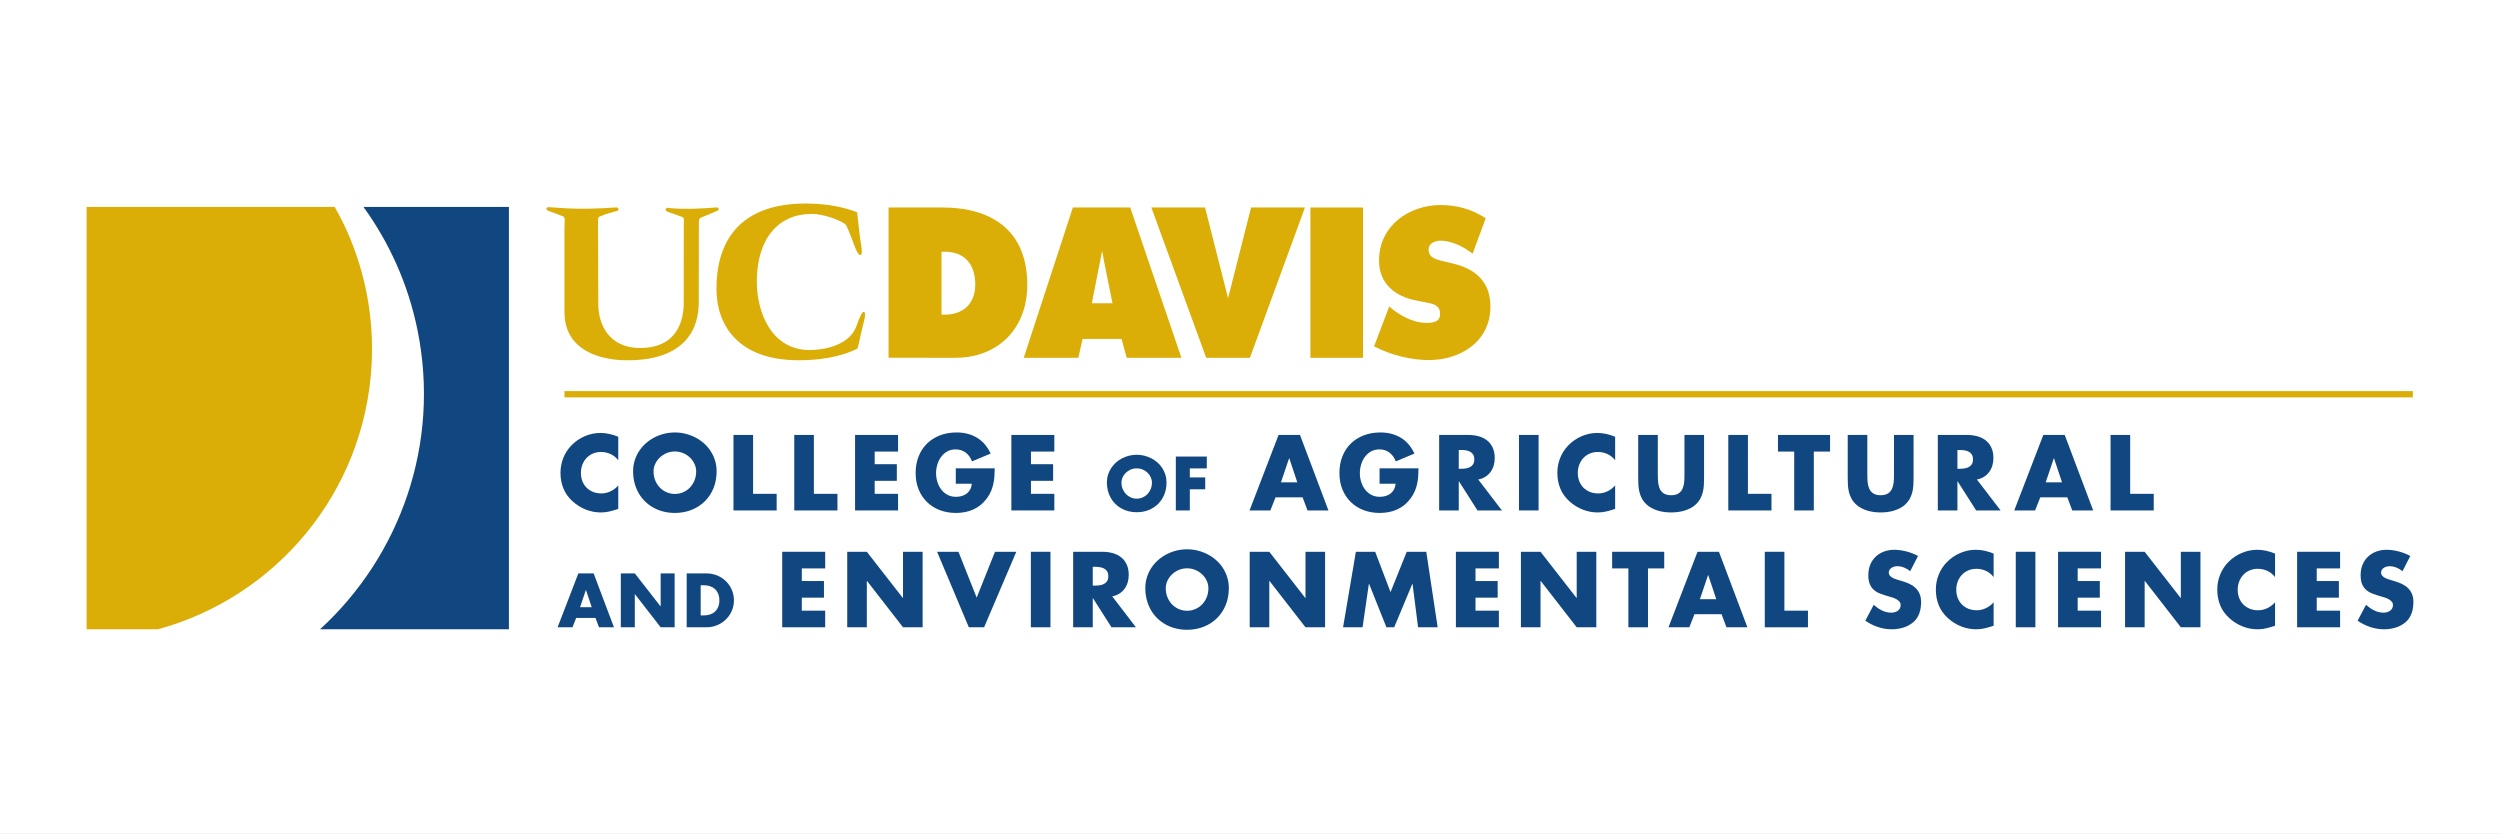
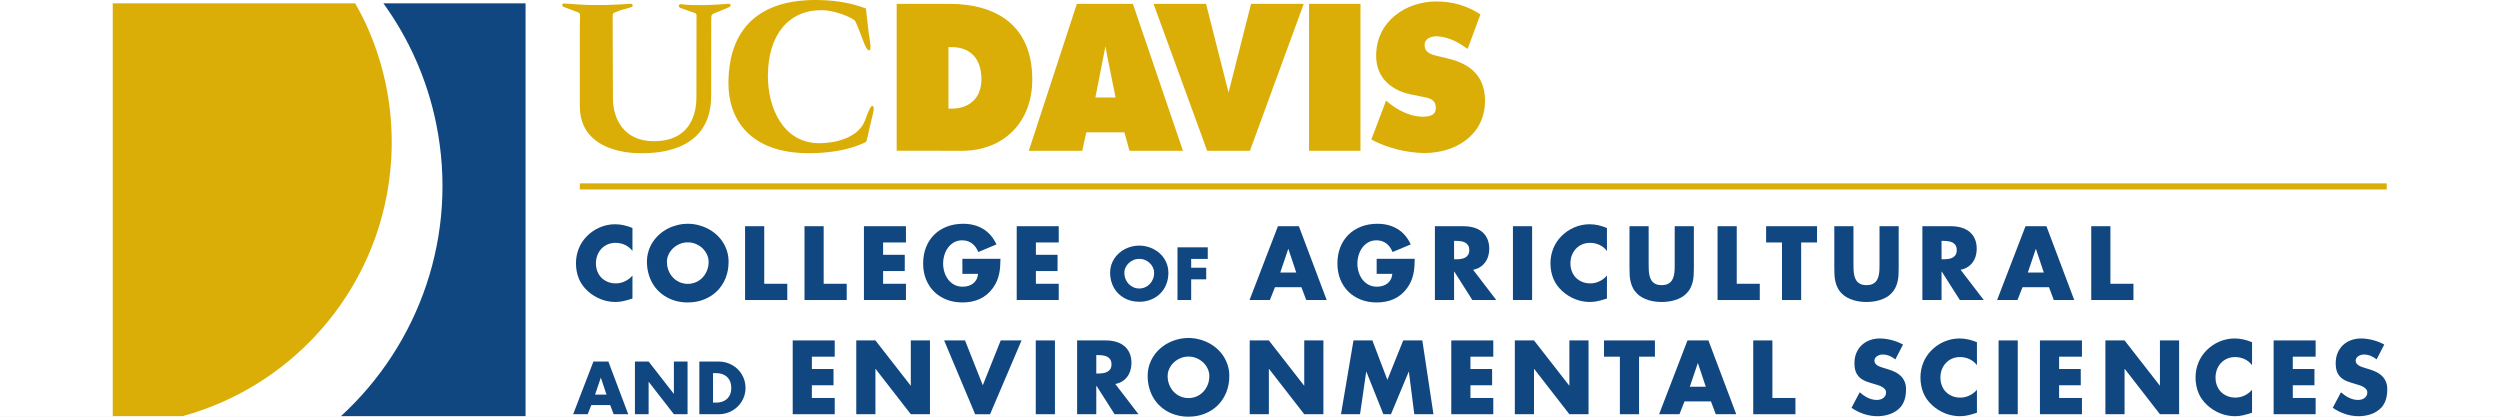
- <svg xmlns="http://www.w3.org/2000/svg" width="600" height="200" viewBox="0 0 158.75 52.917" version="1.1" id="svg5" xml:space="preserve">
+ <svg xmlns="http://www.w3.org/2000/svg" width="600" height="100" viewBox="0 0 158.75 26.458" version="1.1" id="svg5" xml:space="preserve">
  <defs id="defs2" />
  <g id="layer1">
-     <rect style="fill:#ffffff;stroke-width:0.95;stroke-dasharray:1.9, 0.95" id="rect428" width="158.75" height="52.917" x="-6.357829e-07" y="-6.357829e-07" />
-     <g id="g576" transform="matrix(0.03527778,0,0,-0.03527778,5.499095,39.99137)">
+     <rect style="fill:#ffffff;stroke-width:0.672;stroke-dasharray:1.343, 0.672" id="rect428" width="158.75" height="26.458" x="-6.357829e-07" y="-6.357829e-07" />
+     <g id="g576" transform="matrix(0.03448564,0,0,-0.03448564,7.157932,26.45833)">
      <path d="m 512.926,475.973 c 4.773,85.125 -11.188,166.527 -43.278,239.535 -6.875,15.668 -14.769,30.777 -23.089,45.59 L 0,761.098 V 0.969 H 128.645 C 339.629,58.594 499.926,245.57 512.926,475.973" style="fill:#daae06;fill-opacity:1;fill-rule:nonzero;stroke:none" id="path578" />
      <path d="M 498.383,761.105 C 544.707,697.008 578.656,622.484 595.508,539.965 637.395,334.73 564.191,132.816 420.238,0.969 h 339.93 V 761.105 H 498.383" style="fill:#114781;fill-opacity:1;fill-rule:nonzero;stroke:none" id="path580" />
      <path d="m 2317.53,510.293 27.18,71.801 4.7,-4.082 c 16.66,-13.586 39.27,-25.153 60.6,-25.614 19.08,-0.441 28.39,4.645 25.86,20.793 -1.87,12.051 -15.49,14.184 -24.01,15.852 l -18.65,3.727 c -36.3,6.785 -66.83,29.183 -66.83,71.617 0,64.168 55.3,100.144 110.92,100.144 29.21,0 56.04,-7.441 81.11,-23.773 l -23.55,-63.629 c -12.94,9.316 -32.49,22.426 -57.26,23.32 -8.14,0.313 -26.8,-3.976 -20.83,-22.89 2.58,-8.063 14.13,-11.45 21.24,-13.172 l 21.08,-5.086 c 39.31,-9.164 67.78,-31.563 67.78,-77.375 0,-64.504 -55.64,-96.414 -110.89,-96.414 -32.26,0 -69.6,9.176 -98.45,24.781" style="fill:#daae06;fill-opacity:1;fill-rule:nonzero;stroke:none" id="path582" />
      <path d="m 2202.84,760.121 h 94.69 V 489.57 h -94.69 v 270.551" style="fill:#daae06;fill-opacity:1;fill-rule:nonzero;stroke:none" id="path584" />
      <path d="m 2096.06,760.129 h 96.98 L 2093.97,489.57 h -78.69 l -98.75,270.559 h 96.65 l 41.46,-163.274 41.42,163.274" style="fill:#daae06;fill-opacity:1;fill-rule:nonzero;stroke:none" id="path586" />
      <path d="m 1827.95,682.031 v 0 c 1.72,-11.511 18.68,-94.32 18.68,-94.32 H 1809.4 Z M 1686.81,489.566 h 98.39 l 7.49,33.981 h 70.2 l 9.32,-33.981 h 98.45 l -92.15,270.555 H 1775.3 l -88.49,-270.555" style="fill:#daae06;fill-opacity:1;fill-rule:nonzero;stroke:none" id="path588" />
      <path d="m 1443.53,760.129 h 96.99 c 86.57,0 152.69,-39.738 152.69,-139.191 0,-80.122 -53.88,-131.372 -129.58,-131.372 l -120.1,0.153 z m 95.33,-192.879 h 6.35 c 31.21,0 54.37,18.73 54.37,54.039 0,38.012 -20.51,59.215 -54.8,59.215 h -5.92 V 567.25" style="fill:#daae06;fill-opacity:1;fill-rule:nonzero;stroke:none" id="path590" />
      <path d="m 1386.9,751.637 5.06,-44.407 c 1.18,-10.531 7.21,-35.812 -0.25,-32.425 -4.64,2.082 -8.47,13.539 -12.27,23.726 -1.93,5.172 -11.15,29.614 -13.56,31.407 -11.67,8.714 -40.74,18.554 -60.41,18.644 -59.64,0.219 -99.09,-43.781 -99.09,-121.867 0,-56.008 26.8,-123.192 95.01,-123.192 24.44,0 71.24,7.7 83.99,42.461 5.76,15.743 11.02,29.739 14.83,25.477 2.84,-3.094 -0.85,-15.695 -2.55,-22.484 -8.04,-32.223 -8.48,-42 -11.01,-43.247 -30.81,-15.492 -70.34,-20.585 -104.92,-20.585 -110,0 -147.97,64.175 -147.97,128.328 0,111.328 68.39,158.218 174.38,153.422 26.82,-1 53.65,-5.778 78.76,-15.258" style="fill:#daae06;fill-opacity:1;fill-rule:nonzero;stroke:none" id="path592" />
      <path d="m 1062.16,746.703 -17.62,6.145 c -5.89,5.328 1.31,6.812 1.31,6.812 0,0 25.45,-4.726 88.86,0.656 0,0 5.5,-1.101 1.71,-5.57 l -20.82,-8.91 c -13.55,-5.914 -13.55,-2.523 -13.55,-17.375 l -0.12,-137.887 c 0,-107.84 -109.672,-105.422 -131.039,-105.422 -10.188,0 -110.793,0 -110.793,86.567 v 145.972 c 0,25.438 2.73,24.774 -5.727,27.754 l -25.445,9.539 c 0,0 -4.321,6.121 3.371,5.723 20.793,-1.047 50.898,-5.496 121.703,-0.391 0,0 6.172,-1.507 2.109,-5.961 l -21.171,-5.96 c -16.11,-7.223 -13.981,-1.692 -14.411,-18.243 l 0.512,-143.918 c 0,-35.289 18.164,-78.988 75.274,-78.988 77.737,0 78.477,67.258 78.477,82.211 l 0.13,142.559 c 0.83,13.429 -0.87,9.605 -12.76,14.687" style="fill:#daae06;fill-opacity:1;fill-rule:nonzero;stroke:none" id="path594" />
      <path d="M 860.121,418.328 H 4187.25 v 11.301 H 860.121 v -11.301" style="fill:#daae06;fill-opacity:1;fill-rule:nonzero;stroke:none" id="path596" />
      <path d="m 957.008,305.102 c -1.813,2.464 -3.887,4.625 -6.203,6.468 -2.313,1.86 -4.809,3.403 -7.489,4.668 -2.66,1.258 -5.461,2.207 -8.398,2.86 -2.93,0.644 -5.895,0.968 -8.891,0.968 -5.398,0 -10.324,-0.968 -14.797,-2.902 -4.453,-1.93 -8.269,-4.613 -11.429,-8.016 -3.168,-3.402 -5.637,-7.39 -7.403,-11.964 -1.75,-4.579 -2.632,-9.512 -2.632,-14.789 0,-5.403 0.882,-10.36 2.632,-14.875 1.766,-4.52 4.258,-8.415 7.485,-11.665 3.226,-3.253 7.105,-5.812 11.621,-7.656 4.516,-1.844 9.531,-2.765 15.055,-2.765 2.871,0 5.726,0.328 8.574,1 2.851,0.679 5.582,1.648 8.183,2.906 2.618,1.265 5.086,2.777 7.391,4.539 2.32,1.758 4.43,3.754 6.301,5.984 v -42.34 c -2.942,-0.875 -5.688,-1.714 -8.274,-2.511 -2.578,-0.785 -5.101,-1.465 -7.574,-2.02 -2.465,-0.566 -4.933,-1 -7.437,-1.32 -2.493,-0.328 -5.118,-0.488 -7.868,-0.488 -9.511,0 -18.625,1.738 -27.335,5.199 -8.715,3.457 -16.622,8.383 -23.723,14.789 -7.508,6.801 -13.027,14.535 -16.543,23.187 -3.524,8.649 -5.281,18.063 -5.281,28.204 0,9.335 1.711,18.281 5.109,26.851 3.398,8.57 8.395,16.195 14.961,22.883 3.344,3.402 7.012,6.469 11,9.203 3.988,2.723 8.203,5.047 12.633,6.961 4.418,1.894 9.019,3.355 13.773,4.348 4.75,1 9.5,1.5 14.254,1.5 5.699,0 11.188,-0.61 16.457,-1.813 5.285,-1.203 10.57,-2.883 15.848,-5.062 v -42.332" style="fill:#114781;fill-opacity:1;fill-rule:nonzero;stroke:none" id="path598" />
      <path d="m 1058.86,320.953 c -5.28,0 -10.25,-0.988 -14.88,-2.949 -4.63,-1.973 -8.7,-4.609 -12.19,-7.93 -3.48,-3.312 -6.25,-7.136 -8.27,-11.437 -2.02,-4.321 -3.04,-8.824 -3.04,-13.52 0,-5.863 1.02,-11.277 3.04,-16.234 2.02,-4.957 4.79,-9.235 8.27,-12.844 3.49,-3.613 7.56,-6.426 12.19,-8.449 4.63,-2.027 9.6,-3.047 14.88,-3.047 5.27,0 10.25,1.02 14.91,3.047 4.67,2.023 8.74,4.836 12.19,8.449 3.46,3.609 6.21,7.887 8.22,12.844 2.04,4.957 3.06,10.371 3.06,16.234 0,4.696 -1.02,9.199 -3.06,13.52 -2.01,4.301 -4.76,8.125 -8.22,11.437 -3.45,3.321 -7.52,5.957 -12.19,7.93 -4.66,1.961 -9.64,2.949 -14.91,2.949 m 0,34.231 c 6.51,0 12.89,-0.774 19.14,-2.336 6.25,-1.555 12.16,-3.762 17.73,-6.641 5.58,-2.871 10.72,-6.383 15.41,-10.519 4.7,-4.133 8.73,-8.801 12.1,-14 3.38,-5.184 6.02,-10.833 7.93,-16.942 1.9,-6.098 2.86,-12.582 2.86,-19.441 0,-11.035 -1.86,-21.149 -5.59,-30.325 -3.73,-9.187 -8.94,-17.085 -15.63,-23.679 -6.69,-6.61 -14.62,-11.75 -23.81,-15.446 -9.18,-3.691 -19.23,-5.546 -30.14,-5.546 -7.29,0 -14.19,0.828 -20.73,2.504 -6.54,1.667 -12.59,4.066 -18.14,7.175 -5.54,3.102 -10.55,6.887 -15.04,11.313 -4.5,4.429 -8.313,9.429 -11.45,15 -3.133,5.578 -5.555,11.648 -7.25,18.179 -1.703,6.543 -2.562,13.485 -2.562,20.825 0,6.859 0.96,13.343 2.859,19.441 1.91,6.109 4.566,11.758 7.976,16.942 3.399,5.199 7.427,9.867 12.097,14 4.66,4.136 9.79,7.648 15.36,10.519 5.57,2.879 11.48,5.086 17.73,6.641 6.26,1.562 12.63,2.336 19.15,2.336" style="fill:#114781;fill-opacity:1;fill-rule:nonzero;stroke:none" id="path600" />
      <path d="m 1199.66,244.719 h 42.43 v -29.93 h -77.73 v 135.91 h 35.3 v -105.98" style="fill:#114781;fill-opacity:1;fill-rule:nonzero;stroke:none" id="path602" />
      <path d="m 1309.1,244.719 h 42.43 v -29.93 h -77.73 v 135.91 h 35.3 v -105.98" style="fill:#114781;fill-opacity:1;fill-rule:nonzero;stroke:none" id="path604" />
      <path d="m 1418.54,320.77 v -22.704 h 39.86 v -29.937 h -39.86 v -23.41 h 42.07 v -29.914 h -77.37 v 135.894 h 77.37 V 320.77 h -42.07" style="fill:#114781;fill-opacity:1;fill-rule:nonzero;stroke:none" id="path606" />
      <path d="m 1634.66,290.668 c -0.1,-4.93 -0.32,-9.711 -0.61,-14.352 -0.29,-4.632 -0.93,-9.164 -1.9,-13.601 -0.95,-4.414 -2.34,-8.774 -4.13,-13.02 -1.79,-4.257 -4.22,-8.496 -7.26,-12.722 -3.35,-4.633 -7.08,-8.633 -11.17,-12.008 -4.12,-3.379 -8.55,-6.152 -13.31,-8.324 -4.74,-2.161 -9.76,-3.774 -15.03,-4.789 -5.3,-1.032 -10.79,-1.539 -16.47,-1.539 -10.68,0 -20.47,1.722 -29.35,5.179 -8.89,3.469 -16.54,8.352 -22.93,14.653 -6.4,6.32 -11.37,13.871 -14.93,22.675 -3.55,8.801 -5.32,18.543 -5.32,29.227 0,11.035 1.79,21.051 5.37,30.055 3.58,9 8.62,16.691 15.09,23.054 6.48,6.364 14.25,11.293 23.29,14.789 9.03,3.493 19.03,5.246 30.01,5.246 13.97,0 26.2,-3.16 36.7,-9.472 10.51,-6.309 18.69,-15.832 24.56,-28.555 l -33.52,-14 c -1.24,3.227 -2.8,6.156 -4.67,8.801 -1.9,2.648 -4.06,4.922 -6.52,6.828 -2.47,1.906 -5.22,3.363 -8.28,4.395 -3.05,1.027 -6.36,1.535 -9.93,1.535 -5.81,0 -10.94,-1.254 -15.33,-3.782 -4.4,-2.523 -8.08,-5.82 -11.05,-9.89 -2.96,-4.086 -5.19,-8.684 -6.68,-13.785 -1.5,-5.11 -2.25,-10.235 -2.25,-15.407 0,-5.277 0.78,-10.453 2.33,-15.535 1.56,-5.062 3.85,-9.613 6.87,-13.64 3.02,-4.016 6.77,-7.246 11.27,-9.68 4.48,-2.441 9.64,-3.656 15.45,-3.656 3.8,0 7.37,0.496 10.69,1.504 3.31,1 6.21,2.484 8.71,4.441 2.49,1.965 4.53,4.418 6.11,7.359 1.59,2.922 2.56,6.364 2.91,10.282 h -28.86 v 27.734 h 70.14" style="fill:#114781;fill-opacity:1;fill-rule:nonzero;stroke:none" id="path608" />
      <path d="m 1699.86,320.77 v -22.704 h 39.87 v -29.937 h -39.87 v -23.41 h 42.07 v -29.914 h -77.37 v 135.894 h 77.37 V 320.77 h -42.07" style="fill:#114781;fill-opacity:1;fill-rule:nonzero;stroke:none" id="path610" />
      <path d="m 1890.19,290.59 c -3.77,0 -7.31,-0.703 -10.62,-2.106 -3.31,-1.414 -6.22,-3.289 -8.7,-5.668 -2.5,-2.363 -4.47,-5.082 -5.91,-8.16 -1.45,-3.078 -2.16,-6.304 -2.16,-9.636 0,-4.211 0.71,-8.063 2.16,-11.606 1.44,-3.539 3.41,-6.598 5.91,-9.18 2.48,-2.562 5.39,-4.586 8.7,-6.031 3.31,-1.445 6.85,-2.18 10.62,-2.18 3.77,0 7.32,0.735 10.65,2.18 3.34,1.445 6.24,3.469 8.71,6.031 2.47,2.582 4.42,5.641 5.87,9.18 1.44,3.543 2.17,7.395 2.17,11.606 0,3.332 -0.73,6.558 -2.17,9.636 -1.45,3.078 -3.4,5.797 -5.87,8.16 -2.47,2.379 -5.37,4.254 -8.71,5.668 -3.33,1.403 -6.88,2.106 -10.65,2.106 m 0,24.445 c 4.65,0 9.2,-0.555 13.66,-1.668 4.47,-1.117 8.68,-2.683 12.67,-4.75 3.97,-2.039 7.66,-4.539 11,-7.504 3.34,-2.949 6.24,-6.273 8.64,-9.988 2.4,-3.719 4.28,-7.742 5.66,-12.105 1.35,-4.352 2.03,-8.977 2.03,-13.879 0,-7.883 -1.33,-15.106 -3.99,-21.657 -2.66,-6.546 -6.36,-12.195 -11.15,-16.914 -4.77,-4.699 -10.43,-8.386 -17,-11.027 -6.56,-2.637 -13.72,-3.957 -21.52,-3.957 -5.2,0 -10.13,0.586 -14.8,1.793 -4.68,1.195 -8.99,2.894 -12.95,5.137 -3.96,2.207 -7.54,4.898 -10.75,8.054 -3.2,3.176 -5.92,6.746 -8.17,10.727 -2.23,3.973 -3.96,8.308 -5.17,12.969 -1.23,4.679 -1.83,9.632 -1.83,14.875 0,4.902 0.68,9.527 2.06,13.879 1.35,4.363 3.24,8.386 5.67,12.105 2.43,3.715 5.32,7.039 8.64,9.988 3.33,2.965 6.99,5.465 10.97,7.504 3.98,2.067 8.2,3.633 12.66,4.75 4.47,1.113 9.01,1.668 13.67,1.668" style="fill:#114781;fill-opacity:1;fill-rule:nonzero;stroke:none" id="path612" />
      <path d="m 1985.8,290.465 v -16.211 h 27.72 v -21.371 h -27.72 v -38.094 h -25.2 v 97.031 h 55.74 v -21.355 h -30.54" style="fill:#114781;fill-opacity:1;fill-rule:nonzero;stroke:none" id="path614" />
      <path d="m 2164.83,308.707 h -0.34 l -14.62,-43.297 h 29.39 z m -24.73,-70.316 -9.33,-23.586 h -37.49 l 52.28,135.894 h 38.55 l 51.23,-135.894 h -37.67 l -8.89,23.586 h -48.68" style="fill:#114781;fill-opacity:1;fill-rule:nonzero;stroke:none" id="path616" />
      <path d="m 2397.48,290.668 c -0.12,-4.93 -0.33,-9.711 -0.61,-14.352 -0.3,-4.632 -0.93,-9.164 -1.9,-13.601 -0.96,-4.414 -2.35,-8.774 -4.13,-13.02 -1.8,-4.257 -4.22,-8.496 -7.27,-12.722 -3.34,-4.633 -7.07,-8.633 -11.17,-12.008 -4.11,-3.379 -8.54,-6.152 -13.3,-8.324 -4.74,-2.161 -9.76,-3.774 -15.04,-4.789 -5.3,-1.032 -10.78,-1.539 -16.46,-1.539 -10.69,0 -20.48,1.722 -29.36,5.179 -8.9,3.469 -16.54,8.352 -22.93,14.653 -6.39,6.32 -11.36,13.871 -14.91,22.675 -3.57,8.801 -5.33,18.543 -5.33,29.227 0,11.035 1.79,21.051 5.36,30.055 3.59,9 8.62,16.691 15.1,23.054 6.49,6.364 14.25,11.293 23.28,14.789 9.05,3.493 19.05,5.246 30.02,5.246 13.97,0 26.19,-3.16 36.69,-9.472 10.51,-6.309 18.69,-15.832 24.57,-28.555 l -33.53,-14 c -1.24,3.227 -2.8,6.156 -4.67,8.801 -1.88,2.648 -4.04,4.922 -6.52,6.828 -2.46,1.906 -5.21,3.363 -8.27,4.395 -3.06,1.027 -6.36,1.535 -9.95,1.535 -5.81,0 -10.9,-1.254 -15.32,-3.782 -4.39,-2.523 -8.07,-5.82 -11.03,-9.89 -2.97,-4.086 -5.2,-8.684 -6.69,-13.785 -1.5,-5.11 -2.25,-10.235 -2.25,-15.407 0,-5.277 0.77,-10.453 2.32,-15.535 1.57,-5.062 3.85,-9.613 6.88,-13.64 3.02,-4.016 6.78,-7.246 11.26,-9.68 4.49,-2.441 9.64,-3.656 15.45,-3.656 3.81,0 7.37,0.496 10.69,1.504 3.31,1 6.22,2.484 8.72,4.441 2.49,1.965 4.53,4.418 6.11,7.359 1.59,2.922 2.56,6.364 2.91,10.282 h -28.86 v 27.734 h 70.14" style="fill:#114781;fill-opacity:1;fill-rule:nonzero;stroke:none" id="path618" />
      <path d="m 2469.89,289.781 h 3.42 c 2.88,0 5.79,0.196 8.72,0.574 2.94,0.383 5.57,1.176 7.93,2.379 2.34,1.211 4.24,2.907 5.71,5.11 1.46,2.191 2.2,5.14 2.2,8.844 0,3.695 -0.74,6.656 -2.2,8.886 -1.47,2.235 -3.37,3.953 -5.71,5.156 -2.36,1.204 -4.99,1.989 -7.93,2.375 -2.93,0.379 -5.84,0.563 -8.72,0.563 h -3.42 z m 77.71,-74.992 h -44.01 l -33.26,52.281 h -0.44 v -52.281 h -35.3 v 135.91 h 52.81 c 6.69,0 12.92,-0.82 18.7,-2.472 5.78,-1.645 10.79,-4.161 15.01,-7.575 4.23,-3.394 7.54,-7.726 9.94,-12.968 2.41,-5.25 3.61,-11.512 3.61,-18.789 0,-4.707 -0.64,-9.168 -1.93,-13.43 -1.3,-4.266 -3.21,-8.082 -5.73,-11.481 -2.52,-3.414 -5.63,-6.285 -9.33,-8.636 -3.69,-2.348 -7.95,-3.961 -12.75,-4.84 l 42.68,-55.719" style="fill:#114781;fill-opacity:1;fill-rule:nonzero;stroke:none" id="path620" />
      <path d="m 2613.58,214.805 h -35.3 v 135.894 h 35.3 V 214.805" style="fill:#114781;fill-opacity:1;fill-rule:nonzero;stroke:none" id="path622" />
      <path d="m 2751.39,305.102 c -1.82,2.464 -3.89,4.625 -6.21,6.468 -2.31,1.86 -4.81,3.403 -7.49,4.668 -2.66,1.258 -5.46,2.207 -8.4,2.86 -2.93,0.644 -5.89,0.968 -8.88,0.968 -5.4,0 -10.34,-0.968 -14.8,-2.902 -4.46,-1.93 -8.28,-4.613 -11.43,-8.016 -3.18,-3.402 -5.64,-7.39 -7.4,-11.964 -1.76,-4.579 -2.63,-9.512 -2.63,-14.789 0,-5.403 0.87,-10.36 2.63,-14.875 1.76,-4.52 4.25,-8.415 7.47,-11.665 3.24,-3.253 7.11,-5.812 11.62,-7.656 4.54,-1.844 9.54,-2.765 15.06,-2.765 2.87,0 5.74,0.328 8.58,1 2.85,0.679 5.57,1.648 8.18,2.906 2.62,1.265 5.09,2.777 7.4,4.539 2.31,1.758 4.42,3.754 6.3,5.984 v -42.34 c -2.94,-0.875 -5.69,-1.714 -8.28,-2.511 -2.58,-0.785 -5.11,-1.465 -7.57,-2.02 -2.47,-0.566 -4.94,-1 -7.44,-1.32 -2.49,-0.328 -5.12,-0.488 -7.87,-0.488 -9.5,0 -18.62,1.738 -27.33,5.199 -8.72,3.457 -16.63,8.383 -23.72,14.789 -7.51,6.801 -13.03,14.535 -16.55,23.187 -3.52,8.649 -5.28,18.063 -5.28,28.204 0,9.335 1.7,18.281 5.11,26.851 3.39,8.57 8.39,16.195 14.96,22.883 3.34,3.402 7.01,6.469 10.99,9.203 4,2.723 8.21,5.047 12.64,6.961 4.44,1.894 9.01,3.355 13.77,4.348 4.76,1 9.5,1.5 14.27,1.5 5.69,0 11.17,-0.61 16.45,-1.813 5.28,-1.203 10.57,-2.883 15.85,-5.062 v -42.332" style="fill:#114781;fill-opacity:1;fill-rule:nonzero;stroke:none" id="path624" />
      <path d="m 2911.44,350.699 v -76.398 c 0,-4.403 -0.1,-8.75 -0.31,-13.028 -0.2,-4.293 -0.77,-8.46 -1.71,-12.55 -0.94,-4.075 -2.36,-8.016 -4.28,-11.797 -1.9,-3.781 -4.52,-7.317 -7.87,-10.594 -2.82,-2.82 -6.01,-5.184 -9.59,-7.09 -3.58,-1.914 -7.34,-3.461 -11.27,-4.664 -3.94,-1.203 -7.97,-2.074 -12.12,-2.605 -4.12,-0.52 -8.16,-0.782 -12.09,-0.782 -3.99,0 -8.05,0.262 -12.19,0.782 -4.14,0.531 -8.15,1.402 -12.07,2.605 -3.89,1.203 -7.63,2.75 -11.21,4.664 -3.57,1.906 -6.78,4.27 -9.6,7.09 -3.39,3.277 -6.05,6.813 -7.95,10.594 -1.92,3.781 -3.33,7.722 -4.27,11.797 -0.94,4.09 -1.53,8.257 -1.71,12.55 -0.22,4.278 -0.32,8.625 -0.32,13.028 v 76.398 h 35.3 v -71.558 c 0,-2.93 0.07,-5.911 0.22,-8.887 0.13,-3.008 0.46,-5.856 0.96,-8.594 0.5,-2.715 1.26,-5.281 2.29,-7.652 1.03,-2.383 2.43,-4.442 4.22,-6.199 1.8,-1.762 4.01,-3.145 6.64,-4.149 2.65,-0.992 5.87,-1.488 9.69,-1.488 3.76,0 6.97,0.496 9.64,1.488 2.67,1.004 4.89,2.387 6.65,4.149 1.76,1.757 3.15,3.816 4.17,6.199 1.04,2.371 1.82,4.937 2.34,7.652 0.52,2.738 0.85,5.586 0.96,8.594 0.12,2.976 0.19,5.957 0.19,8.887 v 71.558 h 35.29" style="fill:#114781;fill-opacity:1;fill-rule:nonzero;stroke:none" id="path626" />
      <path d="m 2990.37,244.719 h 42.42 v -29.93 h -77.73 v 135.91 h 35.31 v -105.98" style="fill:#114781;fill-opacity:1;fill-rule:nonzero;stroke:none" id="path628" />
      <path d="m 3108.99,214.789 h -35.29 v 105.973 h -29.22 v 29.937 h 93.75 v -29.937 h -29.24 V 214.789" style="fill:#114781;fill-opacity:1;fill-rule:nonzero;stroke:none" id="path630" />
      <path d="m 3288.57,350.699 v -76.398 c 0,-4.403 -0.1,-8.75 -0.31,-13.028 -0.2,-4.293 -0.77,-8.46 -1.7,-12.55 -0.95,-4.075 -2.37,-8.016 -4.28,-11.797 -1.91,-3.781 -4.52,-7.317 -7.86,-10.594 -2.83,-2.82 -6.04,-5.184 -9.6,-7.09 -3.59,-1.914 -7.35,-3.461 -11.28,-4.664 -3.94,-1.203 -7.96,-2.074 -12.11,-2.605 -4.12,-0.52 -8.17,-0.782 -12.09,-0.782 -3.98,0 -8.06,0.262 -12.2,0.782 -4.14,0.531 -8.15,1.402 -12.05,2.605 -3.9,1.203 -7.64,2.75 -11.22,4.664 -3.58,1.906 -6.77,4.27 -9.59,7.09 -3.41,3.277 -6.07,6.813 -7.97,10.594 -1.91,3.781 -3.34,7.722 -4.27,11.797 -0.94,4.09 -1.52,8.257 -1.71,12.55 -0.22,4.278 -0.32,8.625 -0.32,13.028 v 76.398 h 35.3 v -71.558 c 0,-2.93 0.07,-5.911 0.22,-8.887 0.14,-3.008 0.47,-5.856 0.97,-8.594 0.5,-2.715 1.25,-5.281 2.29,-7.652 1.03,-2.383 2.43,-4.442 4.21,-6.199 1.8,-1.762 4.02,-3.145 6.65,-4.149 2.64,-0.992 5.87,-1.488 9.69,-1.488 3.75,0 6.97,0.496 9.64,1.488 2.67,1.004 4.88,2.387 6.65,4.149 1.76,1.757 3.13,3.816 4.18,6.199 1.03,2.371 1.8,4.937 2.31,7.652 0.54,2.738 0.86,5.586 0.98,8.594 0.12,2.976 0.18,5.957 0.18,8.887 v 71.558 h 35.29" style="fill:#114781;fill-opacity:1;fill-rule:nonzero;stroke:none" id="path632" />
      <path d="m 3367.5,289.781 h 3.42 c 2.88,0 5.79,0.196 8.71,0.574 2.94,0.383 5.59,1.176 7.94,2.379 2.35,1.211 4.25,2.907 5.73,5.11 1.46,2.191 2.18,5.14 2.18,8.844 0,3.695 -0.72,6.656 -2.18,8.886 -1.48,2.235 -3.38,3.953 -5.73,5.156 -2.35,1.204 -5,1.989 -7.94,2.375 -2.92,0.379 -5.83,0.563 -8.71,0.563 h -3.42 z m 77.72,-74.992 h -44.02 l -33.26,52.281 h -0.44 v -52.281 h -35.3 v 135.91 h 52.81 c 6.68,0 12.92,-0.82 18.71,-2.472 5.78,-1.645 10.79,-4.161 15.01,-7.575 4.21,-3.394 7.53,-7.726 9.94,-12.968 2.4,-5.25 3.6,-11.512 3.6,-18.789 0,-4.707 -0.64,-9.168 -1.93,-13.43 -1.29,-4.266 -3.2,-8.082 -5.72,-11.481 -2.52,-3.414 -5.63,-6.285 -9.33,-8.636 -3.69,-2.348 -7.95,-3.961 -12.76,-4.84 l 42.69,-55.719" style="fill:#114781;fill-opacity:1;fill-rule:nonzero;stroke:none" id="path634" />
      <path d="m 3541.34,308.707 h -0.33 l -14.63,-43.297 h 29.4 z m -24.72,-70.316 -9.32,-23.586 h -37.51 l 52.3,135.894 h 38.54 l 51.22,-135.894 h -37.67 l -8.88,23.586 h -48.68" style="fill:#114781;fill-opacity:1;fill-rule:nonzero;stroke:none" id="path636" />
      <path d="m 3678.44,244.719 h 42.42 v -29.93 h -77.72 v 135.91 h 35.3 v -105.98" style="fill:#114781;fill-opacity:1;fill-rule:nonzero;stroke:none" id="path638" />
      <path d="m 898.898,71.543 h -0.253 l -10.43,-30.918 h 20.996 z M 881.234,21.328 874.574,4.492 h -26.777 l 37.34,97.031 h 27.519 L 949.234,4.492 h -26.898 l -6.344,16.836 h -34.758" style="fill:#114781;fill-opacity:1;fill-rule:nonzero;stroke:none" id="path640" />
      <path d="m 961.566,101.523 h 25.204 l 46.25,-59.328 h 0.27 v 59.328 h 25.18 V 4.492 h -25.18 l -46.2,59.453 h -0.32 V 4.492 H 961.566 V 101.523" style="fill:#114781;fill-opacity:1;fill-rule:nonzero;stroke:none" id="path642" />
      <path d="m 1105.35,25.852 h 5.73 c 3.76,0 7.34,0.527 10.71,1.57 3.37,1.047 6.33,2.695 8.86,4.914 2.54,2.207 4.56,5.039 6.06,8.445 1.51,3.418 2.26,7.488 2.26,12.226 0,4.356 -0.68,8.23 -2.04,11.602 -1.36,3.359 -3.26,6.199 -5.71,8.496 -2.46,2.316 -5.37,4.062 -8.74,5.254 -3.37,1.199 -7.09,1.809 -11.16,1.809 h -5.97 z m -25.19,75.671 h 35.76 c 4.48,0 8.82,-0.566 13.01,-1.687 4.19,-1.137 8.11,-2.746 11.78,-4.816 3.67,-2.07 7,-4.582 10.02,-7.508 3.02,-2.941 5.59,-6.211 7.74,-9.809 2.12,-3.609 3.79,-7.488 4.99,-11.656 1.2,-4.16 1.78,-8.508 1.78,-13.039 0,-4.531 -0.58,-8.875 -1.78,-13.047 -1.2,-4.16 -2.88,-8.059 -5.03,-11.652 -2.16,-3.602 -4.75,-6.875 -7.77,-9.801 -3.01,-2.934 -6.34,-5.434 -9.98,-7.512 -3.65,-2.07 -7.56,-3.672 -11.75,-4.805 -4.19,-1.133 -8.53,-1.699 -13.01,-1.699 h -35.76 V 101.523" style="fill:#114781;fill-opacity:1;fill-rule:nonzero;stroke:none" id="path644" />
      <path d="M 1287.38,110.465 V 87.754 h 39.87 V 57.82 h -39.87 V 34.414 h 42.07 V 4.504 h -77.36 V 140.395 h 77.36 v -29.93 h -42.07" style="fill:#114781;fill-opacity:1;fill-rule:nonzero;stroke:none" id="path646" />
      <path d="m 1369.12,140.391 h 35.29 l 64.77,-83.086 h 0.36 v 83.086 h 35.3 V 4.492 h -35.3 l -64.69,83.262 h -0.44 V 4.492 h -35.29 V 140.391" style="fill:#114781;fill-opacity:1;fill-rule:nonzero;stroke:none" id="path648" />
      <path d="m 1602.11,57.82 33,82.575 h 38.38 l -58,-135.915 h -27.47 L 1530.89,140.395 h 38.48 l 32.74,-82.575" style="fill:#114781;fill-opacity:1;fill-rule:nonzero;stroke:none" id="path650" />
      <path d="m 1734.95,4.504 h -35.3 V 140.395 h 35.3 V 4.504" style="fill:#114781;fill-opacity:1;fill-rule:nonzero;stroke:none" id="path652" />
      <path d="m 1811.08,79.473 h 3.43 c 2.88,0 5.78,0.195 8.71,0.578 2.94,0.387 5.57,1.18 7.93,2.383 2.33,1.199 4.25,2.898 5.71,5.094 1.48,2.219 2.21,5.156 2.21,8.859 0,3.691 -0.73,6.648 -2.21,8.886 -1.46,2.223 -3.38,3.946 -5.71,5.153 -2.36,1.199 -4.99,1.992 -7.93,2.367 -2.93,0.391 -5.83,0.586 -8.71,0.586 h -3.43 z m 77.71,-74.981 h -44.01 l -33.27,52.273 h -0.43 V 4.492 h -35.3 V 140.391 h 52.81 c 6.69,0 12.93,-0.825 18.7,-2.465 5.79,-1.641 10.79,-4.172 15.01,-7.571 4.23,-3.406 7.53,-7.726 9.94,-12.976 2.4,-5.254 3.61,-11.52 3.61,-18.793 0,-4.699 -0.64,-9.172 -1.93,-13.43 -1.29,-4.258 -3.2,-8.078 -5.73,-11.473 -2.52,-3.41 -5.63,-6.293 -9.33,-8.645 -3.69,-2.336 -7.95,-3.953 -12.75,-4.836 l 42.68,-55.711" style="fill:#114781;fill-opacity:1;fill-rule:nonzero;stroke:none" id="path654" />
      <path d="m 1980.85,110.648 c -5.29,0 -10.24,-0.992 -14.88,-2.953 -4.64,-1.972 -8.7,-4.609 -12.2,-7.929 -3.48,-3.312 -6.25,-7.129 -8.26,-11.438 -2.03,-4.312 -3.04,-8.816 -3.04,-13.516 0,-5.859 1.01,-11.266 3.04,-16.238 2.01,-4.949 4.78,-9.226 8.26,-12.851 3.5,-3.613 7.56,-6.406 12.2,-8.438 4.64,-2.031 9.59,-3.047 14.88,-3.047 5.27,0 10.25,1.016 14.92,3.047 4.66,2.031 8.72,4.824 12.18,8.438 3.48,3.625 6.21,7.902 8.24,12.851 2.02,4.973 3.03,10.379 3.03,16.238 0,4.699 -1.01,9.203 -3.03,13.516 -2.03,4.309 -4.76,8.125 -8.24,11.438 -3.46,3.32 -7.52,5.957 -12.18,7.929 -4.67,1.961 -9.65,2.953 -14.92,2.953 m 0,34.239 c 6.51,0 12.9,-0.785 19.14,-2.344 6.25,-1.551 12.16,-3.77 17.73,-6.648 5.58,-2.872 10.71,-6.375 15.4,-10.512 4.7,-4.145 8.74,-8.797 12.11,-13.996 3.38,-5.188 6.02,-10.828 7.93,-16.946 1.9,-6.102 2.86,-12.578 2.86,-19.441 0,-11.047 -1.87,-21.145 -5.59,-30.32 -3.74,-9.191 -8.94,-17.082 -15.62,-23.684 C 2028.11,14.387 2020.17,9.25 2010.99,5.547 2001.8,1.855 1991.76,0 1980.85,0 c -7.28,0 -14.19,0.828 -20.74,2.52 -6.53,1.66 -12.59,4.051 -18.13,7.168 -5.54,3.106 -10.56,6.875 -15.04,11.309 -4.49,4.434 -8.31,9.434 -11.45,15 -3.13,5.574 -5.55,11.641 -7.25,18.184 -1.71,6.535 -2.56,13.477 -2.56,20.82 0,6.863 0.96,13.34 2.85,19.441 1.91,6.118 4.57,11.758 7.98,16.946 3.4,5.199 7.43,9.851 12.09,13.996 4.67,4.137 9.79,7.64 15.36,10.512 5.58,2.878 11.49,5.097 17.74,6.648 6.25,1.559 12.63,2.344 19.15,2.344" style="fill:#114781;fill-opacity:1;fill-rule:nonzero;stroke:none" id="path656" />
      <path d="m 2093.56,140.391 h 35.3 l 64.78,-83.086 h 0.35 v 83.086 h 35.29 V 4.492 h -35.29 L 2129.3,87.754 h -0.44 V 4.492 h -35.3 V 140.391" style="fill:#114781;fill-opacity:1;fill-rule:nonzero;stroke:none" id="path658" />
      <path d="m 2284.68,140.391 h 34.77 l 27.64,-72.618 29.13,72.618 h 35.21 L 2431.94,4.492 h -35.29 l -9.96,78.25 h -0.35 L 2353.69,4.492 h -14 l -31.25,78.25 h -0.34 L 2296.74,4.492 h -35.1 l 23.04,135.899" style="fill:#114781;fill-opacity:1;fill-rule:nonzero;stroke:none" id="path660" />
      <path d="M 2500.04,110.465 V 87.754 h 39.88 V 57.82 h -39.88 V 34.414 h 42.06 V 4.504 h -77.36 V 140.395 h 77.36 v -29.93 h -42.06" style="fill:#114781;fill-opacity:1;fill-rule:nonzero;stroke:none" id="path662" />
      <path d="m 2581.77,140.391 h 35.31 l 64.77,-83.086 h 0.34 v 83.086 h 35.31 V 4.492 h -35.31 l -64.68,83.262 h -0.43 V 4.492 h -35.31 V 140.391" style="fill:#114781;fill-opacity:1;fill-rule:nonzero;stroke:none" id="path664" />
      <path d="m 2810.5,4.492 h -35.29 V 110.461 h -29.23 v 29.93 h 93.75 v -29.93 H 2810.5 V 4.492" style="fill:#114781;fill-opacity:1;fill-rule:nonzero;stroke:none" id="path666" />
      <path d="m 2918.95,98.406 h -0.35 l -14.61,-43.301 h 29.39 z m -24.74,-70.32 -9.32,-23.594 h -37.5 l 52.29,135.899 h 38.55 L 2989.46,4.492 h -37.68 l -8.88,23.594 h -48.69" style="fill:#114781;fill-opacity:1;fill-rule:nonzero;stroke:none" id="path668" />
      <path d="m 3056.03,34.414 h 42.43 V 4.48 h -77.73 V 140.395 h 35.3 V 34.414" style="fill:#114781;fill-opacity:1;fill-rule:nonzero;stroke:none" id="path670" />
      <path d="m 3282.47,105.449 c -3.29,2.696 -6.93,4.867 -10.91,6.516 -4.01,1.644 -8.17,2.465 -12.51,2.465 -1.65,0 -3.34,-0.246 -5.11,-0.703 -1.75,-0.481 -3.39,-1.188 -4.87,-2.122 -1.51,-0.941 -2.75,-2.125 -3.71,-3.562 -0.96,-1.441 -1.45,-3.094 -1.45,-4.969 0,-1.988 0.53,-3.711 1.59,-5.105 1.05,-1.406 2.38,-2.609 3.96,-3.613 1.58,-0.988 3.28,-1.836 5.1,-2.508 1.81,-0.676 3.5,-1.25 5.03,-1.711 l 8.96,-2.734 c 4.76,-1.418 9.17,-3.086 13.25,-5.059 4.07,-1.961 7.63,-4.414 10.61,-7.356 3,-2.93 5.35,-6.402 7.1,-10.43 1.71,-4.012 2.59,-8.789 2.59,-14.293 0,-3.34 -0.22,-6.711 -0.66,-10.082 -0.44,-3.375 -1.21,-6.637 -2.29,-9.812 -1.09,-3.176 -2.54,-6.184 -4.36,-9.031 -1.82,-2.844 -4.09,-5.402 -6.79,-7.688 -5.33,-4.531 -11.35,-7.785 -18.08,-9.773 -6.72,-2.004 -13.55,-3 -20.46,-3 -8.57,0 -16.94,1.367 -25.08,4.102 -8.16,2.723 -15.73,6.523 -22.7,11.387 l 15.12,28.535 c 2.24,-1.965 4.56,-3.769 6.96,-5.469 2.4,-1.699 4.93,-3.195 7.55,-4.492 2.67,-1.281 5.37,-2.305 8.2,-3.027 2.81,-0.731 5.72,-1.113 8.72,-1.113 2.05,0 4.11,0.273 6.16,0.793 2.04,0.535 3.89,1.355 5.49,2.469 1.63,1.121 2.94,2.539 3.93,4.266 1,1.738 1.49,3.801 1.49,6.203 0,2.473 -0.76,4.562 -2.29,6.25 -1.52,1.707 -3.39,3.164 -5.6,4.375 -2.19,1.191 -4.51,2.18 -6.98,2.941 -2.47,0.75 -4.64,1.406 -6.52,1.93 -5.57,1.594 -10.62,3.242 -15.14,4.934 -4.51,1.711 -8.36,3.945 -11.57,6.727 -3.2,2.785 -5.68,6.301 -7.43,10.52 -1.77,4.227 -2.66,9.629 -2.66,16.211 0,6.855 1.16,13.105 3.47,18.746 2.34,5.625 5.59,10.43 9.74,14.383 4.17,3.957 9.11,7.023 14.83,9.199 5.73,2.168 11.99,3.254 18.79,3.254 3.41,0 6.98,-0.266 10.74,-0.793 3.75,-0.527 7.48,-1.277 11.18,-2.238 3.7,-0.969 7.31,-2.145 10.82,-3.531 3.52,-1.379 6.81,-2.918 9.87,-4.622 l -14.08,-27.367" style="fill:#114781;fill-opacity:1;fill-rule:nonzero;stroke:none" id="path672" />
      <path d="m 3432.67,94.797 c -1.81,2.469 -3.9,4.617 -6.2,6.465 -2.31,1.851 -4.81,3.406 -7.49,4.676 -2.66,1.257 -5.46,2.199 -8.4,2.855 -2.92,0.645 -5.9,0.969 -8.9,0.969 -5.39,0 -10.31,-0.969 -14.77,-2.907 -4.47,-1.933 -8.29,-4.609 -11.44,-8.007 -3.18,-3.398 -5.64,-7.395 -7.4,-11.973 -1.76,-4.578 -2.64,-9.512 -2.64,-14.785 0,-5.402 0.88,-10.351 2.64,-14.871 1.76,-4.524 4.24,-8.418 7.47,-11.672 3.23,-3.25 7.11,-5.801 11.62,-7.656 4.52,-1.836 9.54,-2.762 15.06,-2.762 2.87,0 5.73,0.332 8.58,1.004 2.85,0.684 5.58,1.649 8.18,2.898 2.63,1.262 5.09,2.785 7.39,4.543 2.32,1.758 4.44,3.75 6.3,5.984 V 7.219 c -2.94,-0.879 -5.68,-1.711 -8.27,-2.512 -2.58,-0.781 -5.1,-1.465 -7.57,-2.023 -2.46,-0.555 -4.95,-1.004 -7.44,-1.328 -2.49,-0.32 -5.11,-0.477 -7.87,-0.477 -9.52,0 -18.62,1.738 -27.34,5.195 -8.71,3.457 -16.62,8.398 -23.72,14.793 -7.51,6.801 -13.02,14.531 -16.54,23.195 -3.52,8.641 -5.27,18.055 -5.27,28.203 0,9.328 1.69,18.281 5.09,26.844 3.4,8.575 8.39,16.196 14.97,22.887 3.34,3.399 7.02,6.477 10.99,9.199 3.99,2.715 8.21,5.043 12.64,6.957 4.44,1.903 9.01,3.356 13.77,4.352 4.76,0.996 9.51,1.496 14.26,1.496 5.7,0 11.19,-0.602 16.46,-1.812 5.28,-1.196 10.58,-2.879 15.84,-5.047 V 94.797" style="fill:#114781;fill-opacity:1;fill-rule:nonzero;stroke:none" id="path674" />
      <path d="m 3507.83,4.504 h -35.31 V 140.395 h 35.31 V 4.504" style="fill:#114781;fill-opacity:1;fill-rule:nonzero;stroke:none" id="path676" />
      <path d="M 3583.96,110.465 V 87.754 h 39.86 V 57.82 h -39.86 V 34.414 h 42.07 V 4.504 h -77.37 V 140.395 h 77.37 v -29.93 h -42.07" style="fill:#114781;fill-opacity:1;fill-rule:nonzero;stroke:none" id="path678" />
      <path d="m 3669.21,140.391 h 35.3 l 64.79,-83.086 h 0.33 v 83.086 h 35.32 V 4.492 h -35.32 l -64.67,83.262 h -0.45 V 4.492 h -35.3 V 140.391" style="fill:#114781;fill-opacity:1;fill-rule:nonzero;stroke:none" id="path680" />
      <path d="m 3939.23,94.797 c -1.81,2.469 -3.89,4.617 -6.2,6.465 -2.31,1.851 -4.81,3.406 -7.49,4.676 -2.65,1.257 -5.47,2.199 -8.41,2.855 -2.92,0.645 -5.88,0.969 -8.88,0.969 -5.39,0 -10.32,-0.969 -14.79,-2.907 -4.46,-1.933 -8.28,-4.609 -11.43,-8.007 -3.18,-3.398 -5.64,-7.395 -7.4,-11.973 -1.76,-4.578 -2.64,-9.512 -2.64,-14.785 0,-5.402 0.88,-10.351 2.64,-14.871 1.76,-4.524 4.24,-8.418 7.47,-11.672 3.24,-3.25 7.11,-5.801 11.63,-7.656 4.53,-1.836 9.53,-2.762 15.05,-2.762 2.88,0 5.73,0.332 8.58,1.004 2.84,0.684 5.57,1.649 8.18,2.898 2.62,1.262 5.09,2.785 7.39,4.543 2.32,1.758 4.43,3.75 6.3,5.984 V 7.219 c -2.95,-0.879 -5.69,-1.711 -8.28,-2.512 -2.58,-0.781 -5.1,-1.465 -7.56,-2.023 -2.46,-0.555 -4.95,-1.004 -7.45,-1.328 -2.49,-0.32 -5.1,-0.477 -7.86,-0.477 -9.52,0 -18.63,1.738 -27.34,5.195 -8.71,3.457 -16.62,8.398 -23.71,14.793 -7.52,6.801 -13.04,14.531 -16.56,23.195 -3.52,8.641 -5.27,18.055 -5.27,28.203 0,9.328 1.69,18.281 5.09,26.844 3.41,8.575 8.41,16.196 14.97,22.887 3.35,3.399 7.02,6.477 11,9.199 3.99,2.715 8.2,5.043 12.63,6.957 4.44,1.903 9.03,3.356 13.79,4.352 4.75,0.996 9.49,1.496 14.26,1.496 5.68,0 11.17,-0.602 16.45,-1.812 5.29,-1.196 10.57,-2.879 15.84,-5.047 V 94.797" style="fill:#114781;fill-opacity:1;fill-rule:nonzero;stroke:none" id="path682" />
      <path d="M 4014.26,110.465 V 87.754 h 39.88 V 57.82 h -39.88 V 34.414 h 42.06 V 4.504 h -77.36 V 140.395 h 77.36 v -29.93 h -42.06" style="fill:#114781;fill-opacity:1;fill-rule:nonzero;stroke:none" id="path684" />
      <path d="m 4168.61,105.449 c -3.29,2.696 -6.93,4.867 -10.92,6.516 -3.99,1.644 -8.14,2.465 -12.49,2.465 -1.65,0 -3.35,-0.246 -5.11,-0.703 -1.76,-0.481 -3.39,-1.188 -4.88,-2.122 -1.49,-0.941 -2.74,-2.125 -3.71,-3.562 -0.96,-1.441 -1.45,-3.094 -1.45,-4.969 0,-1.988 0.53,-3.711 1.6,-5.105 1.05,-1.406 2.36,-2.609 3.96,-3.613 1.57,-0.988 3.27,-1.836 5.09,-2.508 1.82,-0.676 3.49,-1.25 5.03,-1.711 l 8.96,-2.734 c 4.76,-1.418 9.18,-3.086 13.26,-5.059 4.08,-1.961 7.62,-4.414 10.6,-7.356 3,-2.93 5.36,-6.402 7.08,-10.43 1.74,-4.012 2.61,-8.789 2.61,-14.293 0,-3.34 -0.23,-6.711 -0.67,-10.082 -0.43,-3.375 -1.2,-6.637 -2.28,-9.812 -1.1,-3.176 -2.54,-6.184 -4.36,-9.031 -1.82,-2.844 -4.08,-5.402 -6.77,-7.688 -5.35,-4.531 -11.37,-7.785 -18.1,-9.773 -6.71,-2.004 -13.54,-3 -20.45,-3 -8.57,0 -16.94,1.367 -25.09,4.102 -8.15,2.723 -15.73,6.523 -22.7,11.387 l 15.13,28.535 c 2.23,-1.965 4.54,-3.769 6.95,-5.469 2.4,-1.699 4.93,-3.195 7.57,-4.492 2.65,-1.281 5.37,-2.305 8.19,-3.027 2.81,-0.731 5.71,-1.113 8.71,-1.113 2.05,0 4.11,0.273 6.16,0.793 2.05,0.535 3.89,1.355 5.5,2.469 1.62,1.121 2.91,2.539 3.92,4.266 0.99,1.738 1.5,3.801 1.5,6.203 0,2.473 -0.76,4.562 -2.29,6.25 -1.53,1.707 -3.39,3.164 -5.6,4.375 -2.19,1.191 -4.52,2.18 -6.98,2.941 -2.46,0.75 -4.65,1.406 -6.53,1.93 -5.57,1.594 -10.62,3.242 -15.13,4.934 -4.53,1.711 -8.39,3.945 -11.57,6.727 -3.22,2.785 -5.69,6.301 -7.46,10.52 -1.74,4.227 -2.62,9.629 -2.62,16.211 0,6.855 1.15,13.105 3.46,18.746 2.33,5.625 5.58,10.43 9.74,14.383 4.17,3.957 9.1,7.023 14.82,9.199 5.74,2.168 12,3.254 18.8,3.254 3.4,0 6.98,-0.266 10.74,-0.793 3.76,-0.527 7.48,-1.277 11.18,-2.238 3.69,-0.969 7.31,-2.145 10.82,-3.531 3.51,-1.379 6.8,-2.918 9.86,-4.622 l -14.08,-27.367" style="fill:#114781;fill-opacity:1;fill-rule:nonzero;stroke:none" id="path686" />
    </g>
  </g>
</svg>
